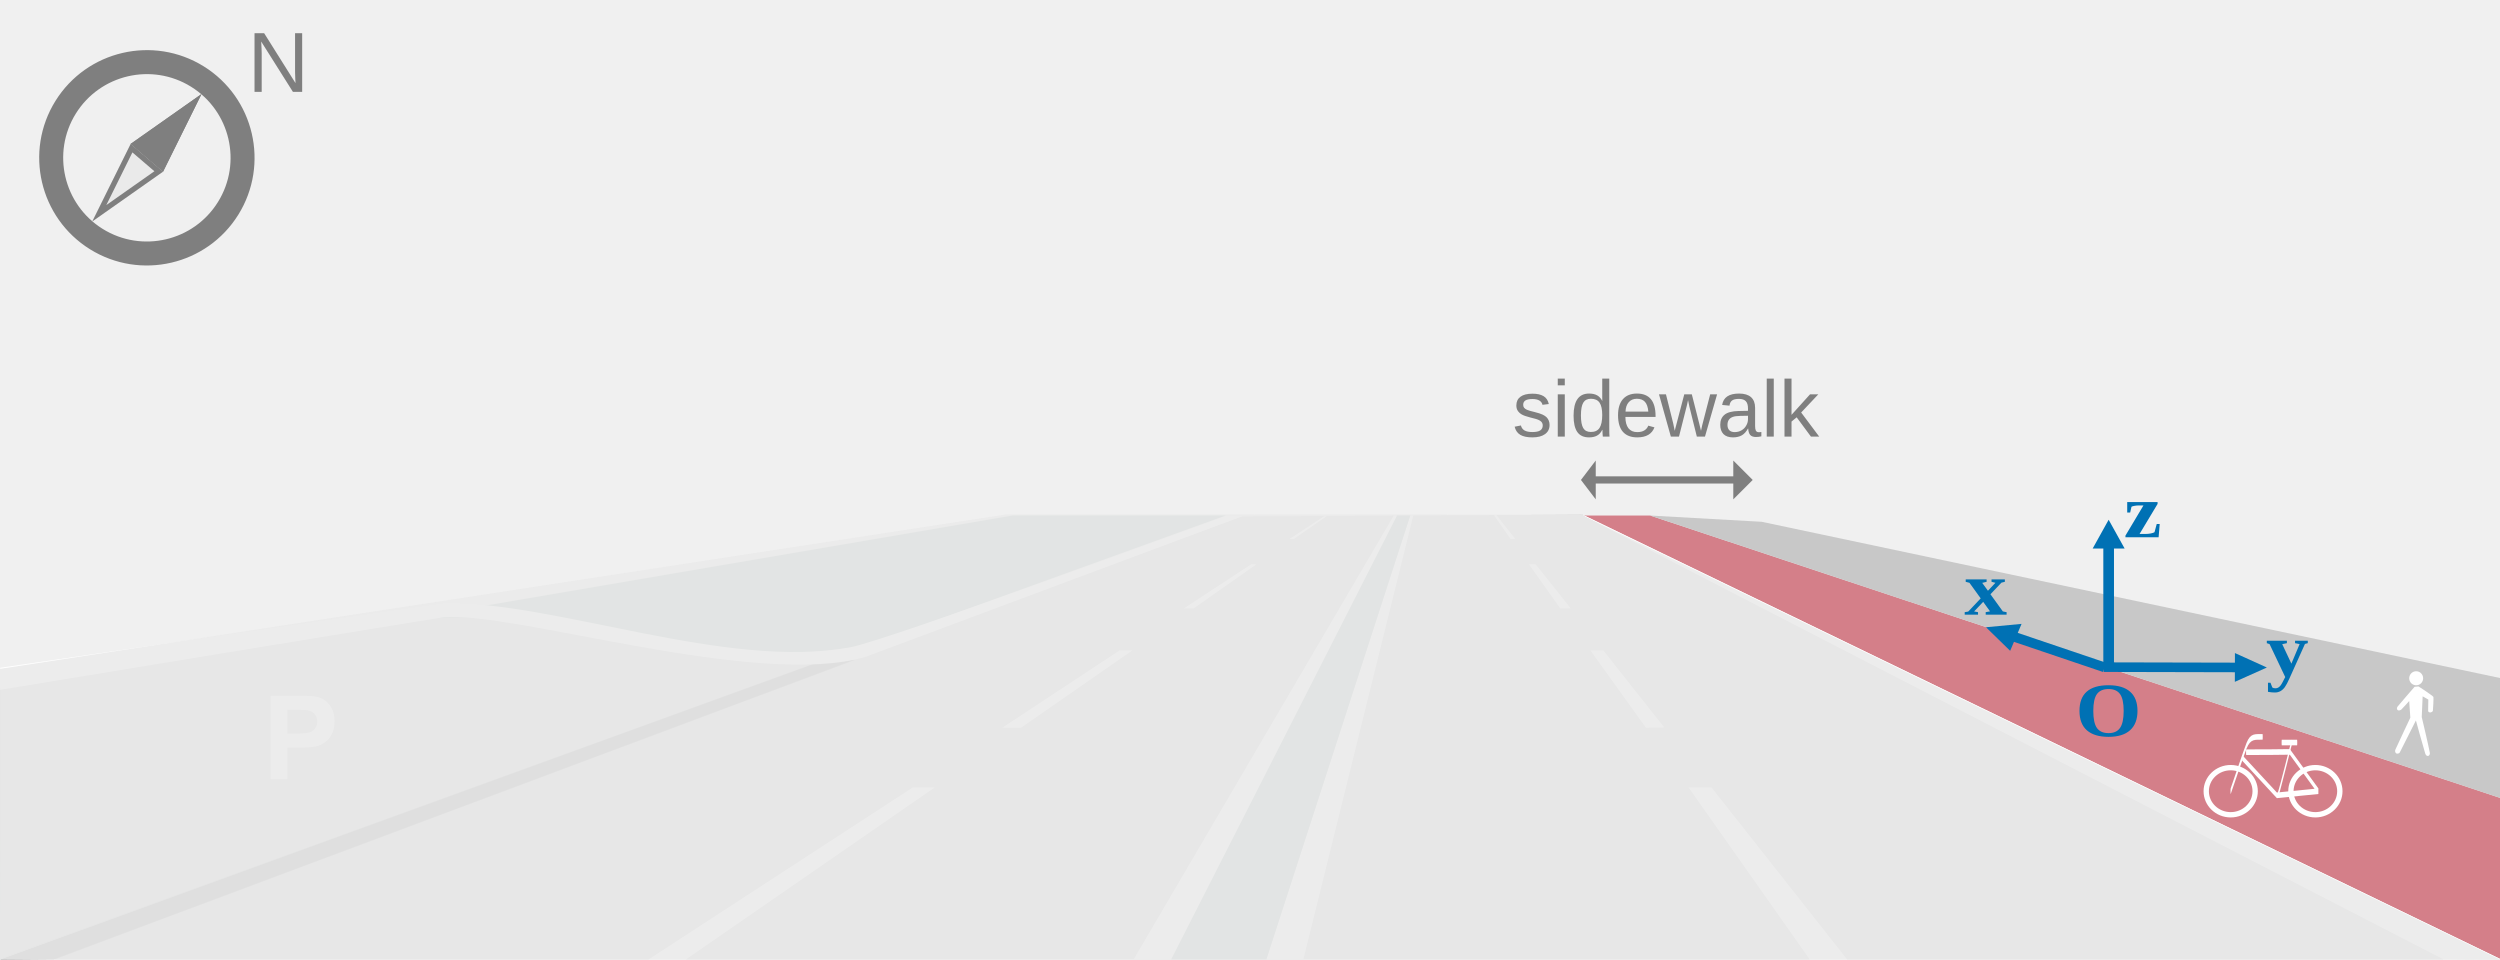
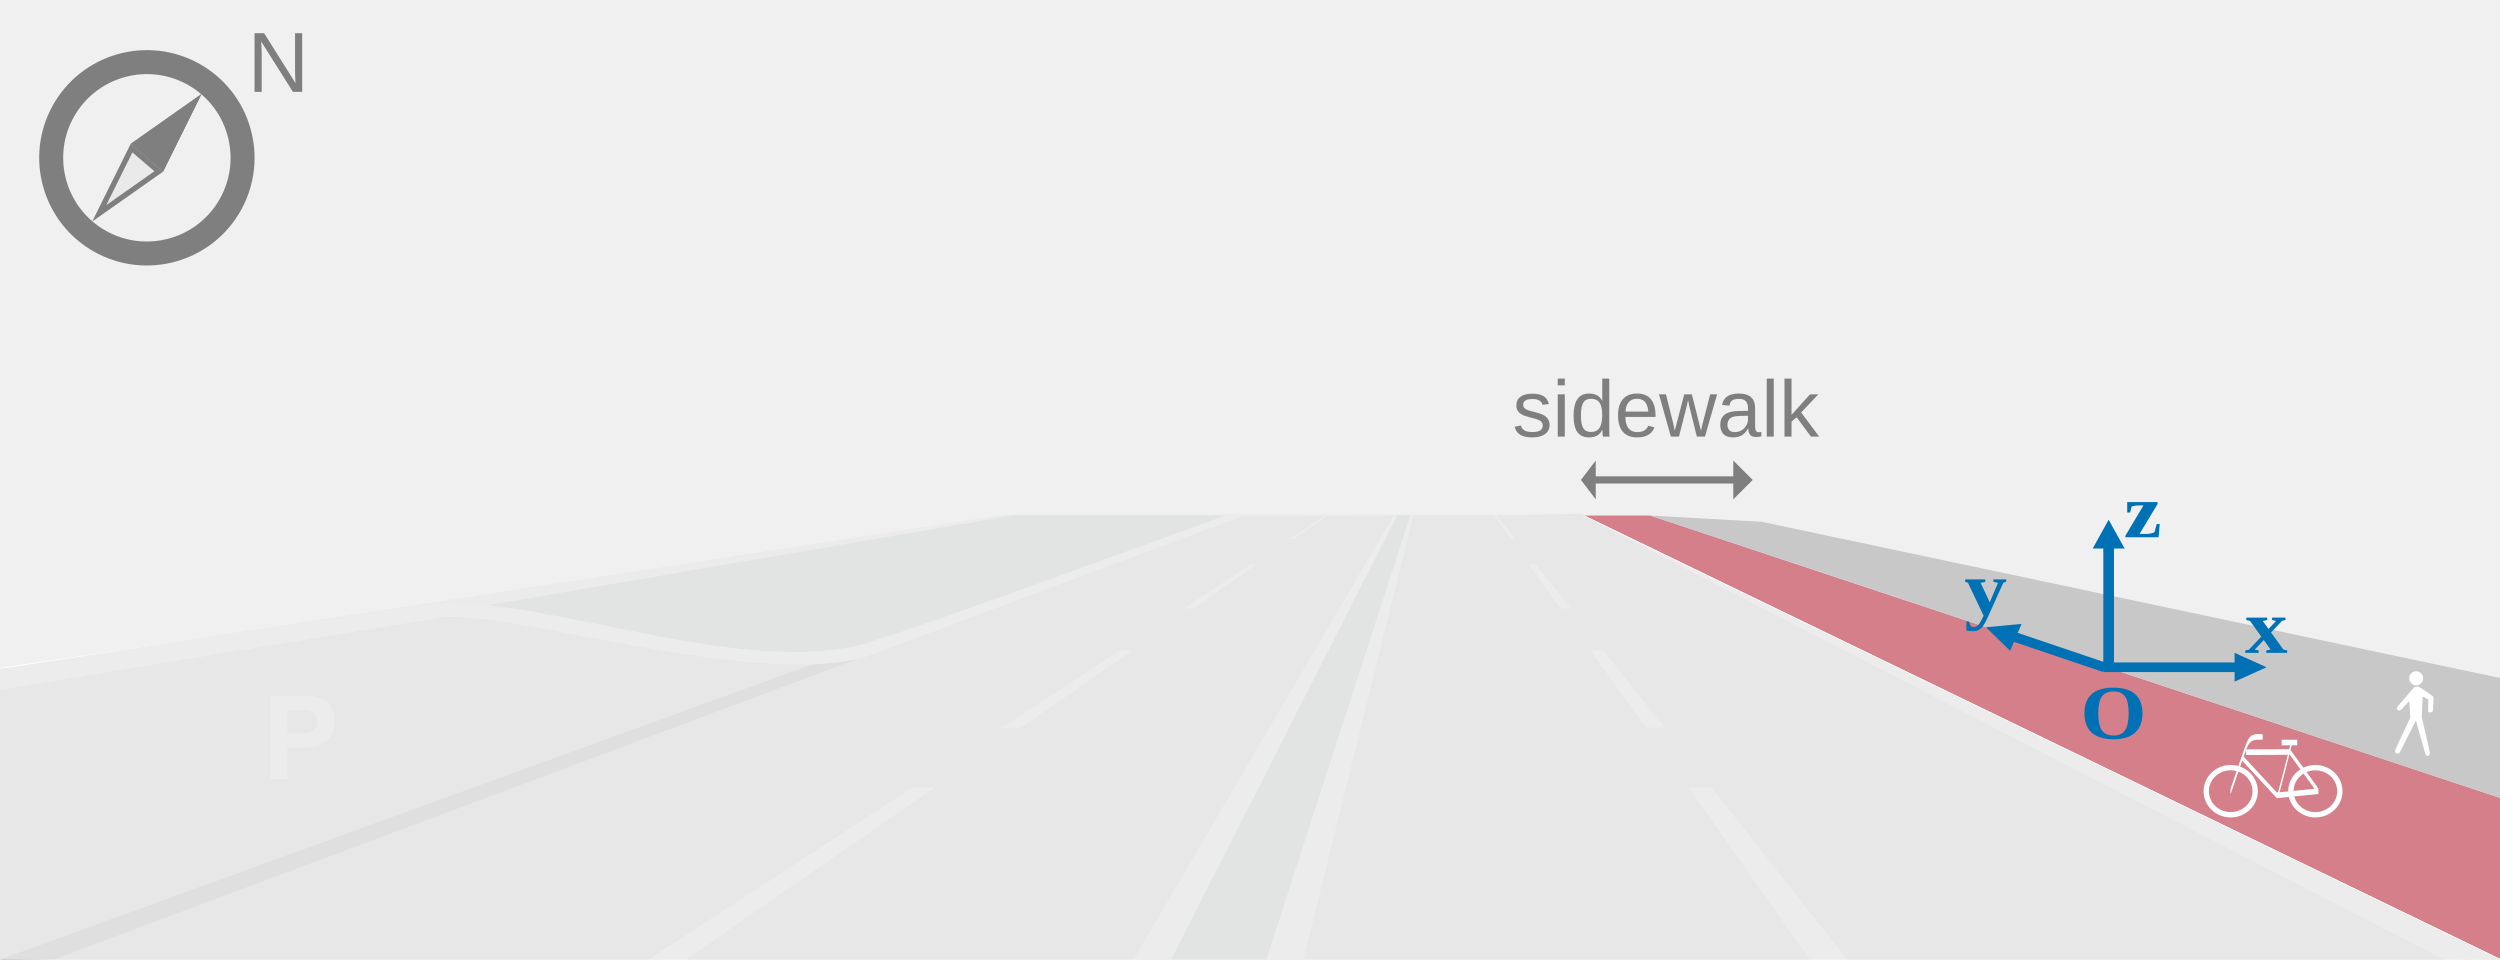
<svg xmlns="http://www.w3.org/2000/svg" width="100%" height="100%" viewBox="0 0 469 180" version="1.1" xml:space="preserve" style="fill-rule:evenodd;clip-rule:evenodd;stroke-linecap:round;stroke-miterlimit:1;">
  <g transform="matrix(1,0,0,0.734694,-540,-257.143)">
    <g id="Road" transform="matrix(0.652961,0,0,0.888753,540.039,336.116)">
      <g>
        <g transform="matrix(0.0299978,0,0,0.0299989,0,2.00018e-12)">
          <path d="M11888,5468L15154,5450L23686,9706L354,9706L11888,5468Z" style="fill:rgb(200,200,200);" />
        </g>
        <g transform="matrix(0.0299978,0,0,0.0299989,0,2.00018e-12)">
          <path d="M9696.43,5458L11736.2,5458L-2,9705.12L0,7115.25L9696.43,5458Z" style="fill:rgb(151,175,170);" />
        </g>
        <g transform="matrix(0.0299978,0,0,0.0299989,0,2.00018e-12)">
          <path d="M3840.41,6473C5459.42,6249.93 6190.2,7032.27 8291.2,6702.48C8292.43,6702.29 -2,9705.12 -2,9705.12L0,7115.25C0,7115.25 2826.34,6612.73 3840.41,6473Z" style="fill:rgb(200,200,200);" />
        </g>
        <g transform="matrix(0.0149989,0,0,0.0149995,0,0)">
          <path d="M15698.2,13715.4L16376,13678.5L1053,19411L-4,19420L15698.2,13715.4Z" style="fill:rgb(127,127,127);" />
        </g>
        <g transform="matrix(0.0149989,0,0,0.0149995,0,0)">
          <path d="M23503.4,10916L23829.1,10916C23829.1,10916 16605.4,13614.9 16582.4,13621.7C14495.1,14238.8 9883.77,12755.1 8495.51,12864.6C8431.41,12869.7 -0,14255.1 -0,14255.1L0,13832.5C0,13832.5 8474.41,12594.5 8511.1,12594C10651.4,12563.1 13914.5,13881.8 16285.1,13439.7C17008.9,13304.7 23503.4,10916 23503.4,10916Z" style="fill:white;" />
        </g>
        <g transform="matrix(0.0299978,0,0,0.0299989,0,0)">
          <path d="M13504.5,5458L13534.4,5458L12482.5,9705.12L12127.3,9705.12L13504.5,5458Z" style="fill:white;" />
        </g>
        <g transform="matrix(0.0299978,0,0,0.0299989,0,0)">
          <path d="M16168.9,8060.96L16389.5,8060.96L17690.1,9710L17330.6,9710L16168.9,8060.96Z" style="fill:white;" />
        </g>
        <g transform="matrix(0.0299978,0,0,0.0299989,-52.5342,-66.6388)">
          <path d="M16980.1,8970.22L17104.8,8970.22L17690.1,9710L17512.9,9711.79L16980.1,8970.22Z" style="fill:white;" />
        </g>
        <g transform="matrix(0.0299978,0,0,0.0299989,-79.7212,-100.844)">
          <path d="M17298,9285.79L17363.1,9286.45L17701.1,9710L17599.3,9709.8L17298,9285.79Z" style="fill:white;" />
        </g>
        <g transform="matrix(0.0299978,0,0,0.0299989,-95.6977,-120.823)">
          <path d="M17496.5,9483.16L17519.7,9480.51L17701.1,9710L17656.6,9712.01L17496.5,9483.16Z" style="fill:white;" />
        </g>
        <g transform="matrix(-0.0299978,0,0,0.0299989,716.882,4.44089e-14)">
          <path d="M14944.7,8060.96L15156.6,8060.96L17690.1,9710L17330.6,9710L14944.7,8060.96Z" style="fill:white;" />
        </g>
        <g transform="matrix(-0.0299978,0,0,0.0299989,819.114,-66.6388)">
          <path d="M16460.4,8970.22L16584.5,8970.22L17709.4,9711.79L17528,9711.79L16460.4,8970.22Z" style="fill:white;" />
        </g>
        <g transform="matrix(-0.0299978,0,0,0.0299989,871.153,-100.844)">
          <path d="M17006.9,9285.79L17058.7,9285.79L17706.1,9710L17611,9710L17006.9,9285.79Z" style="fill:white;" />
        </g>
        <g transform="matrix(-0.0299978,0,0,0.0299989,905.9,-120.59)">
          <path d="M17493.8,9483.83L17521,9485.2L17854.3,9704.25L17811.2,9704.25L17493.8,9483.83Z" style="fill:white;" />
        </g>
        <g transform="matrix(0.0299978,0,0,0.0299989,0,0)">
          <path d="M13377.6,5458L13504,5458L12127.3,9706L11216,9706L13377.6,5458Z" style="fill:rgb(151,175,170);" />
        </g>
        <g transform="matrix(0.0299978,0,0,0.0299989,0,0)">
          <path d="M13346.6,5458L13377.6,5458L11216.4,9705.12L10857.4,9705.12L13346.6,5458Z" style="fill:white;" />
        </g>
        <g transform="matrix(0.0299978,0,0,0.0299989,0,0)">
          <path d="M15801.9,5458L15168.9,5458L23944,9705.12L23944,8162.87L15801.9,5458Z" style="fill:rgb(212,127,137);" />
        </g>
        <g transform="matrix(0.0299978,0,0,0.0299989,0,0)">
          <path d="M15801.9,5458L16870.7,5518L23944,7014.64L23944,8162.87L15801.9,5458Z" style="fill:rgb(200,200,200);" />
        </g>
        <g transform="matrix(0.0299978,0,0,0.0299989,0,0)">
          <path d="M15139.7,5450L15173.7,5458L23944,9705.12L23401.6,9710L15139.7,5450Z" style="fill:white;" />
        </g>
      </g>
      <g transform="matrix(2.01665,0,0,1.64625,-1309.06,-680.788)">
        <g transform="matrix(0.204949,0,0,0.327466,858.226,480.117)">
          <path d="M530.238,233.354C540.647,233.354 549.098,239.62 549.098,247.337C549.098,255.054 540.647,261.319 530.238,261.319C519.829,261.319 511.378,255.054 511.378,247.337C511.378,239.62 519.829,233.354 530.238,233.354ZM530.238,236.195C521.907,236.195 515.083,241.161 515.083,247.337C515.083,253.513 521.907,258.479 530.238,258.479C538.568,258.479 545.393,253.513 545.393,247.337C545.393,241.161 538.568,236.195 530.238,236.195Z" style="fill:white;" />
        </g>
        <g transform="matrix(-0.0622347,0,0,1.225,983.642,-48.2764)">
          <path d="M196.138,489.719C213.18,489.742 223.496,489.547 232.672,490.963C238.161,491.81 269.055,497.459 269.055,497.459" style="fill:none;stroke:white;stroke-width:0.8px;" />
        </g>
        <g transform="matrix(-0.0622347,0,0,1.225,983.642,-48.2764)">
          <path d="M233.496,491.903C213.357,491.926 133.702,491.859 133.702,491.859L68.352,497.459L163.363,498.047L242.668,492.714" style="fill:none;stroke:white;stroke-width:0.8px;stroke-linejoin:round;" />
        </g>
        <g transform="matrix(-0.0622347,0,0,1.225,983.642,-48.2764)">
          <path d="M129.584,490.527C129.584,490.527 156.879,497.338 161.077,498.047" style="fill:none;stroke:white;stroke-width:0.8px;" />
        </g>
        <g transform="matrix(-0.0622347,0,0,1.225,982.242,-48.2764)">
          <path d="M129.584,490.527L94.641,490.527" style="fill:none;stroke:white;stroke-width:0.8px;" />
        </g>
        <g transform="matrix(0.204949,0,0,0.327466,870.29,480.117)">
          <path d="M530.238,233.354C540.647,233.354 549.098,239.62 549.098,247.337C549.098,255.054 540.647,261.319 530.238,261.319C519.829,261.319 511.378,255.054 511.378,247.337C511.378,239.62 519.829,233.354 530.238,233.354ZM530.238,236.195C521.907,236.195 515.083,241.161 515.083,247.337C515.083,253.513 521.907,258.479 530.238,258.479C538.568,258.479 545.393,253.513 545.393,247.337C545.393,241.161 538.568,236.195 530.238,236.195Z" style="fill:white;" />
        </g>
      </g>
      <g transform="matrix(1.19765,2.16874e-16,2.39103e-16,1.19764,69.0351,239.493)">
        <path d="M7.219,0L7.219,-20.043L13.713,-20.043C16.174,-20.043 17.778,-19.943 18.525,-19.742C19.674,-19.441 20.635,-18.787 21.41,-17.78C22.185,-16.773 22.572,-15.472 22.572,-13.877C22.572,-12.647 22.349,-11.612 21.902,-10.773C21.456,-9.935 20.888,-9.276 20.2,-8.798C19.512,-8.319 18.813,-8.003 18.102,-7.848C17.135,-7.656 15.736,-7.561 13.904,-7.561L11.266,-7.561L11.266,0L7.219,0ZM11.266,-16.652L11.266,-10.965L13.48,-10.965C15.076,-10.965 16.142,-11.07 16.68,-11.279C17.217,-11.489 17.639,-11.817 17.944,-12.264C18.25,-12.71 18.402,-13.23 18.402,-13.822C18.402,-14.551 18.188,-15.153 17.76,-15.627C17.331,-16.101 16.789,-16.397 16.133,-16.516C15.65,-16.607 14.679,-16.652 13.221,-16.652L11.266,-16.652Z" style="fill:white;fill-rule:nonzero;" />
      </g>
      <g transform="matrix(2.43144,0,0,1.98485,-1719.37,-851.211)">
        <g transform="matrix(0.0436461,0,0,0.0726517,969.476,516.934)">
          <ellipse cx="530.238" cy="247.337" rx="18.86" ry="13.983" style="fill:white;" />
        </g>
        <g transform="matrix(0.0195874,0,0,0.0239955,540,362.121)">
          <path d="M23065.6,7337.87C23065.6,7337.87 23037.5,7369.53 23019.2,7388.23C23014.9,7392.66 23002.8,7397.78 22996.1,7392.6C22990.4,7388.13 22989.9,7380.57 22994.9,7372.21C22998,7366.94 23098,7252.07 23098,7252.07L23121.9,7249.93C23121.9,7249.93 23206.7,7304.34 23211.7,7313.49C23213.6,7317.16 23209.3,7393.84 23208.4,7397.36C23207.1,7402.12 23197.7,7406.87 23193,7406.92C23188.2,7406.97 23180.1,7404.56 23179.8,7397.66C23179.6,7392.83 23180.9,7329.11 23180.9,7329.11L23146.7,7309.68L23141.2,7434.51C23141.2,7434.51 23183.6,7612.31 23190.2,7650.97C23191.4,7658.02 23186.8,7669.56 23177.6,7669.43C23169,7669.3 23164.3,7660.88 23162.1,7653.91C23150.6,7617.22 23106,7455.15 23106,7455.15C23106,7455.15 23027,7611.89 23009.2,7647.25C23004.7,7656.3 22992.2,7656.47 22987.6,7653.91C22983.1,7651.34 22977.6,7641.51 22981.9,7631.88C22997.5,7596.57 23072.4,7438.42 23072.4,7438.42L23065.6,7337.87Z" style="fill:white;" />
        </g>
      </g>
    </g>
    <g transform="matrix(1,0,0,1,32.2226,1.13687e-13)">
      <g transform="matrix(1.96053,0,0,1.89425,332.712,295.076)">
        <path d="M240.573,98.374L328.515,158.334L89.295,158.334L89.295,119.154L185.537,98.347L240.573,98.374Z" style="fill:rgb(234,234,234);fill-opacity:0.9;" />
      </g>
      <g transform="matrix(0.782017,1.92747e-16,1.56125e-16,1.06441,787.458,461.484)">
        <g transform="matrix(19.1812,0,0,19.1812,78.741,0)">
                </g>
        <text x="5.182px" y="0px" style="font-family:'ArialMT', 'Arial';font-size:19.181px;fill:rgb(127,127,127);">sidewalk</text>
      </g>
      <g transform="matrix(0.527975,0,0,1.01455,718.046,382.769)">
        <path d="M168.745,89.399L168.745,93.382L163.486,88.495L168.745,83.608L168.745,87.591L217.616,87.591L217.616,83.608L224.516,88.495L217.616,93.382L217.616,89.399L168.745,89.399Z" style="fill:rgb(127,127,127);" />
      </g>
      <g id="Coordinate-system" transform="matrix(1,0,1.17097e-30,1.225,72.0009,91.8904)">
        <g transform="matrix(0.999999,-2.77556e-17,-4.33681e-19,1,539.435,196.543)">
          <g id="arrow-blue">
            <g>
              <path d="M288.925,128.5L291.925,122.5L294.925,128.5L288.925,128.5Z" style="fill:rgb(0,113,180);" />
              <path d="M291.925,153.129L291.925,127.3" style="fill:none;stroke:rgb(0,113,180);stroke-width:2px;stroke-linecap:butt;stroke-linejoin:round;stroke-miterlimit:1.5;" />
            </g>
          </g>
        </g>
-         <g transform="matrix(-0.00259213,0.999996,-0.999997,-0.00259214,984.297,58.2357)">
-           <g id="arrow-blue1">
+         <g id="arrow-blue1" transform="matrix(-0.000549454,1,-0.999999,-7.03087e-05,983.647,57.8701)">
+           <g>
            <g>
              <path d="M288.925,128.5L291.925,122.5L294.925,128.5L288.925,128.5Z" style="fill:rgb(0,113,180);" />
              <path d="M291.925,153.129L291.925,127.3" style="fill:none;stroke:rgb(0,113,180);stroke-width:2px;stroke-linecap:butt;stroke-linejoin:round;stroke-miterlimit:1.5;" />
            </g>
          </g>
        </g>
        <g id="arrow-blue2" transform="matrix(0.356584,-0.93637,0.934188,0.351261,589.814,571.768)">
          <g>
            <g>
              <path d="M288.925,128.5L291.925,122.5L294.925,128.5L288.925,128.5Z" style="fill:rgb(0,113,180);" />
              <g transform="matrix(1,-1.66533e-16,-1.11022e-16,0.73768,0,33.3934)">
                <path d="M291.925,153.129L291.925,127.3" style="fill:none;stroke:rgb(0,113,180);stroke-width:2px;stroke-linecap:butt;stroke-linejoin:round;stroke-miterlimit:1.5;" />
              </g>
            </g>
          </g>
        </g>
        <g transform="matrix(1,0,-1.75162e-46,1,804.293,338.822)">
          <g transform="matrix(16,0,0,16,8,0)">
                    </g>
-           <text x="0px" y="0px" style="font-family:'TimesNewRomanPS-BoldMT', 'Times New Roman';font-weight:700;font-size:16px;fill:rgb(0,113,180);">x</text>
+           <text x="0px" y="0px" style="font-family:'TimesNewRomanPS-BoldMT', 'Times New Roman';font-weight:700;font-size:16px;fill:rgb(0,113,180);">y</text>
        </g>
        <g transform="matrix(1.11514,0,0,1.11514,834.196,322.695)">
          <text x="0px" y="0px" style="font-family:'TimesNewRomanPS-BoldMT', 'Times New Roman';font-weight:700;font-size:14.348px;fill:rgb(0,113,180);">z</text>
        </g>
-         <g transform="matrix(1,0,0,1,860.875,351.598)">
+         <g transform="matrix(1,0,-3.50325e-46,1,856.932,346.786)">
          <g transform="matrix(16,0,0,16,8,0)">
                    </g>
-           <text x="0px" y="0px" style="font-family:'TimesNewRomanPS-BoldMT', 'Times New Roman';font-weight:700;font-size:16px;fill:rgb(0,113,180);">y</text>
+           <text x="0px" y="0px" style="font-family:'TimesNewRomanPS-BoldMT', 'Times New Roman';font-weight:700;font-size:16px;fill:rgb(0,113,180);">x</text>
        </g>
-         <g transform="matrix(1.12889,0,-1.97739e-46,1.12889,825.11,364.135)">
+         <g transform="matrix(1.12889,0,-5.93217e-46,1.12889,826.045,364.639)">
          <text x="0px" y="0px" style="font-family:'TimesNewRomanPS-BoldMT', 'Times New Roman';font-weight:700;font-size:14.173px;fill:rgb(0,113,180);">O</text>
        </g>
      </g>
    </g>
    <g id="cardinal-direction" transform="matrix(0.168986,0.153081,-0.119697,0.244794,-6887.63,12524.5)">
      <g transform="matrix(0.999531,-0.0287655,0.0325823,0.999531,1745.17,154.476)">
        <g transform="matrix(-0.151565,0.928749,-1.05198,-0.151565,-49064.2,-67373.5)">
          <g transform="matrix(3.60822e-16,3.04013,-4.0676,7.77156e-16,6450.07,-53820.8)">
            <path d="M114.666,32.2L120.759,51.271L108.572,51.271L114.666,32.2Z" style="fill:rgb(234,234,234);" />
            <path d="M114.666,32.2L120.759,51.271L108.572,51.271L114.666,32.2ZM114.666,37.117L110.53,50.06L118.801,50.06L114.666,37.117Z" style="fill:rgb(127,127,127);" />
          </g>
          <g transform="matrix(2.77556e-17,-3.04013,4.0676,-2.91434e-16,6032.97,-53123.6)">
            <path d="M114.666,32.2L120.759,51.271L108.572,51.271L114.666,32.2Z" style="fill:rgb(127,127,127);" />
            <path d="M114.666,32.2L120.759,51.271L108.572,51.271L114.666,32.2ZM114.666,37.117L110.53,50.06L118.801,50.06L114.666,37.117Z" style="fill:rgb(127,127,127);" />
          </g>
        </g>
        <g transform="matrix(5.2769,0,0,6.6878,3443.51,-55126.3)">
          <path d="M530.238,233.354C540.647,233.354 549.098,239.62 549.098,247.337C549.098,255.054 540.647,261.319 530.238,261.319C519.829,261.319 511.378,255.054 511.378,247.337C511.378,239.62 519.829,233.354 530.238,233.354ZM530.238,236.469C522.147,236.469 515.579,241.339 515.579,247.337C515.579,253.335 522.147,258.205 530.238,258.205C538.329,258.205 544.897,253.335 544.897,247.337C544.897,241.339 538.329,236.469 530.238,236.469Z" style="fill:rgb(127,127,127);" />
        </g>
      </g>
      <g transform="matrix(-2.79922,1.75048,-1.86299,-2.63015,6317.06,-53649.4)">
        <g transform="matrix(23.4414,0,0,23.4414,22.1103,0)">
                </g>
        <text x="5.182px" y="0px" style="font-family:'ArialMT', 'Arial';font-size:23.441px;fill:rgb(127,127,127);">N</text>
      </g>
    </g>
  </g>
</svg>
